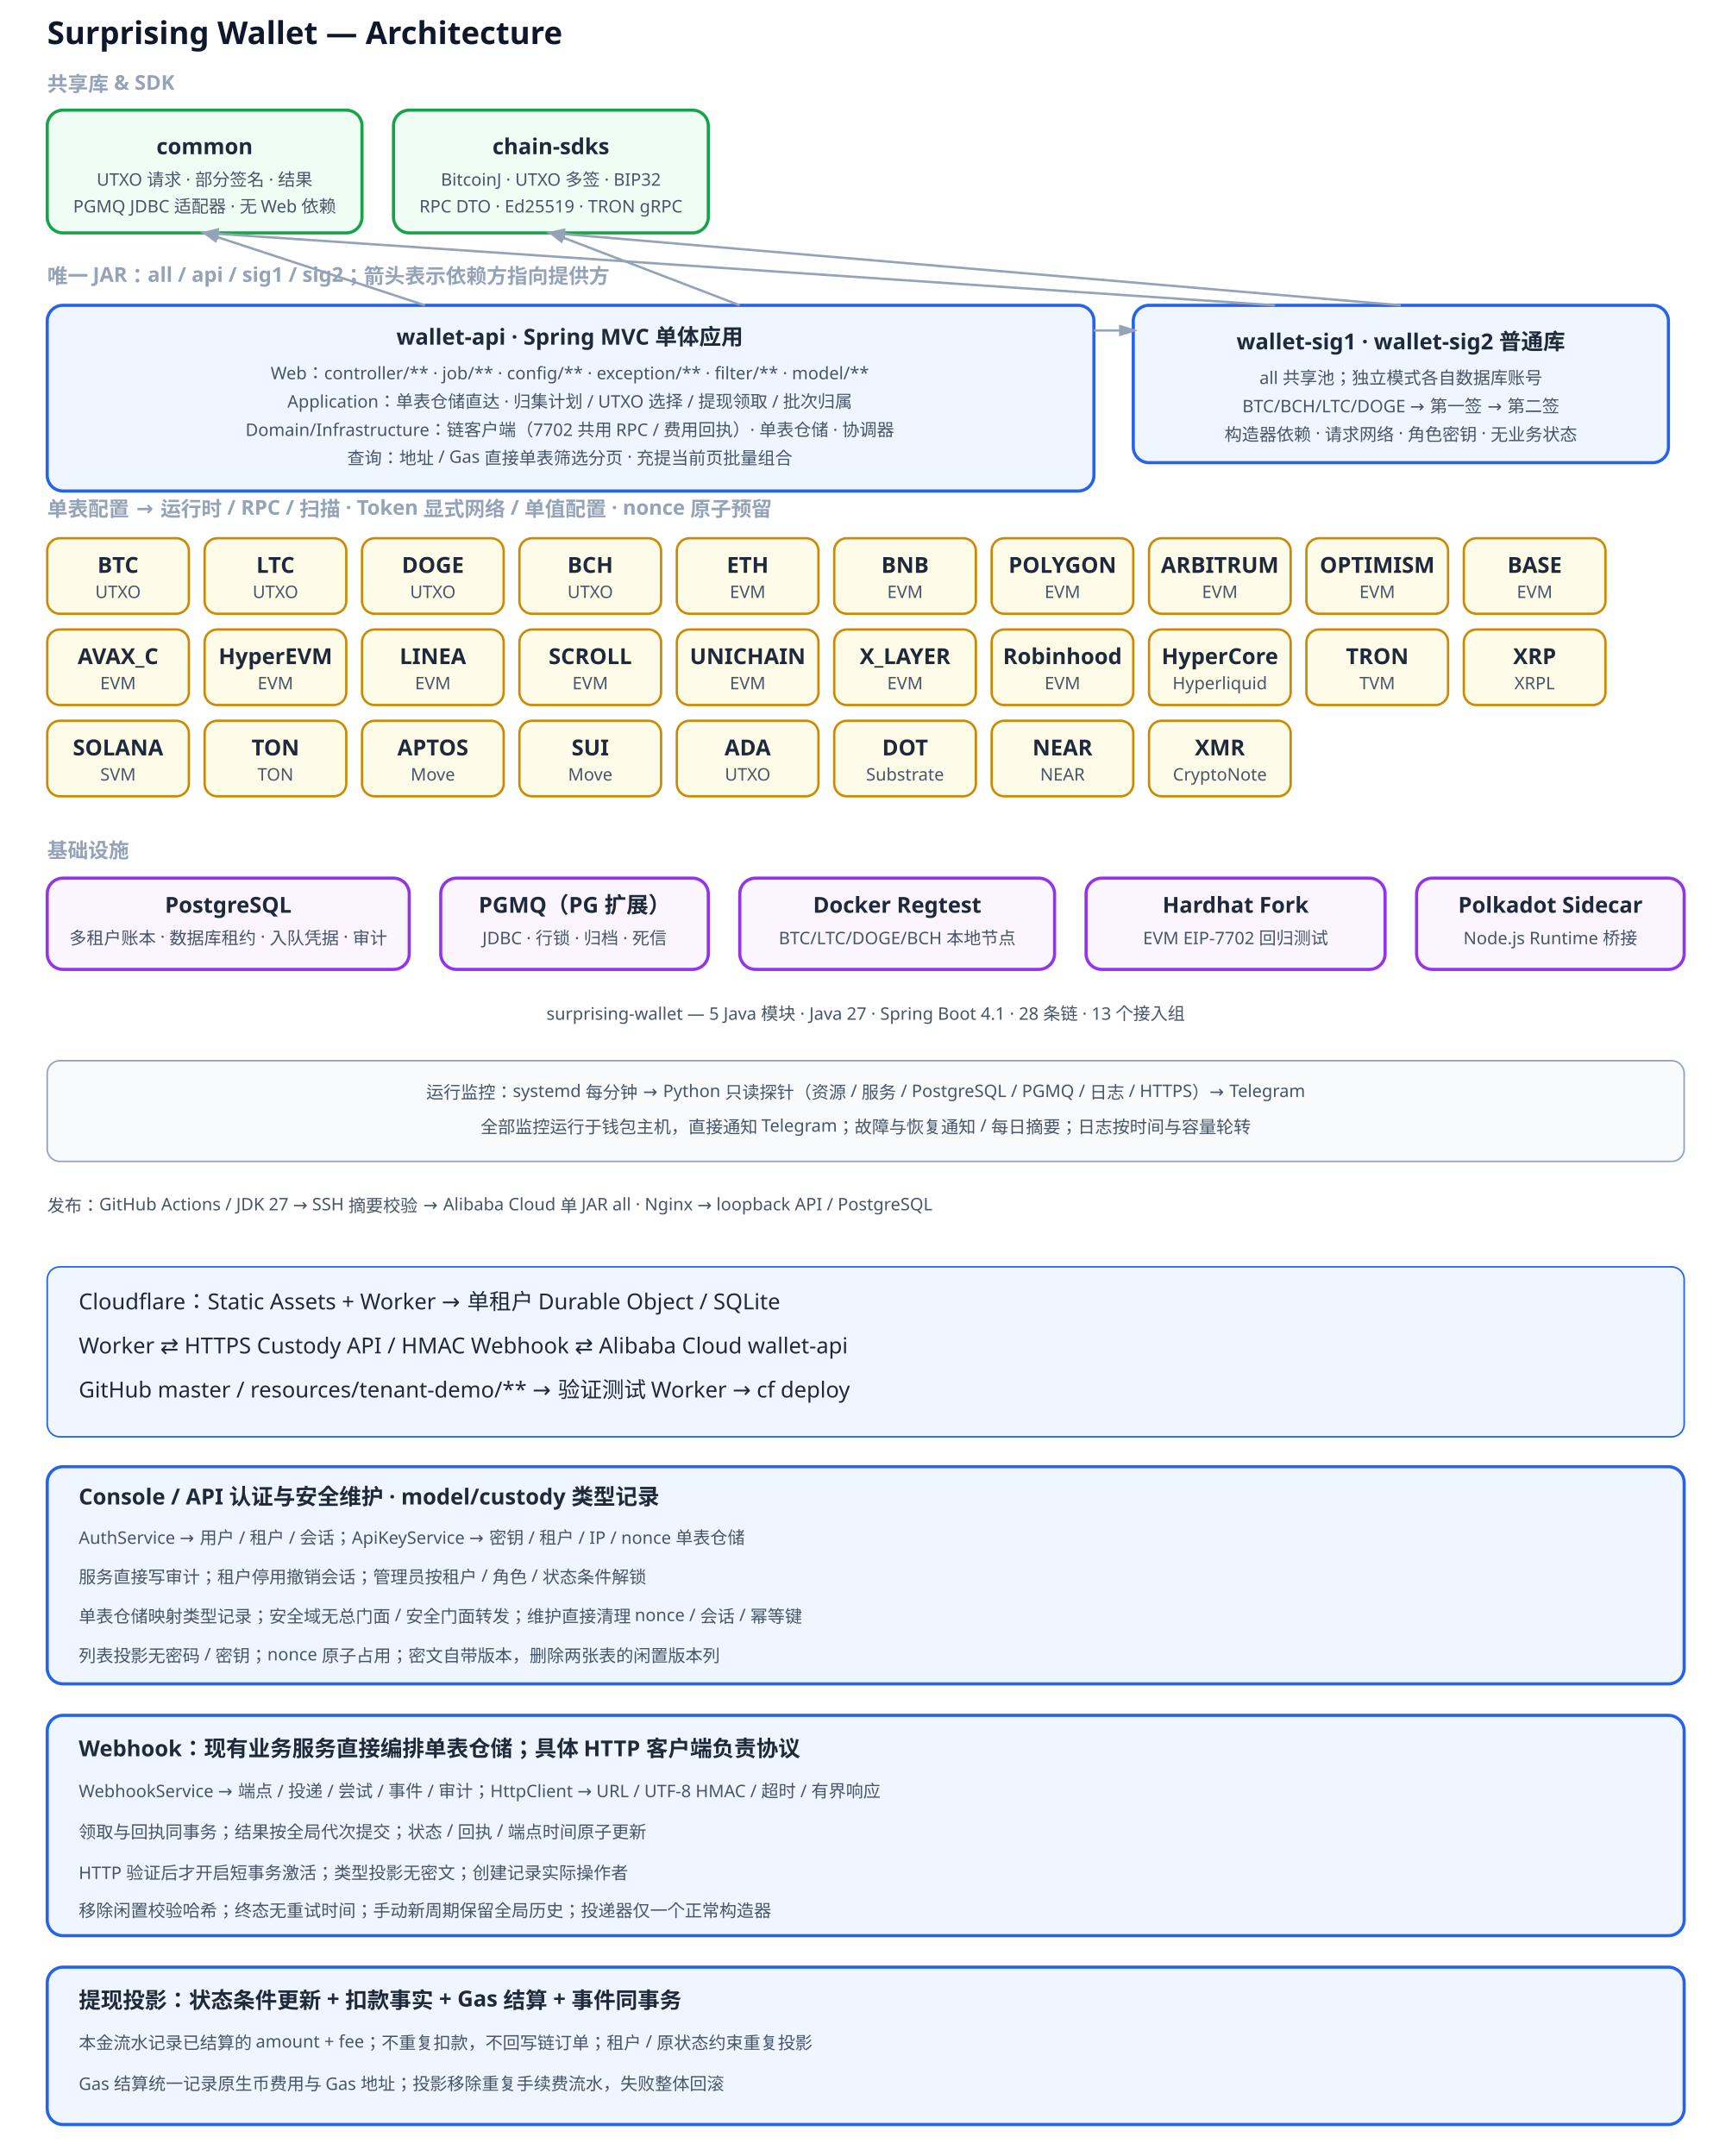
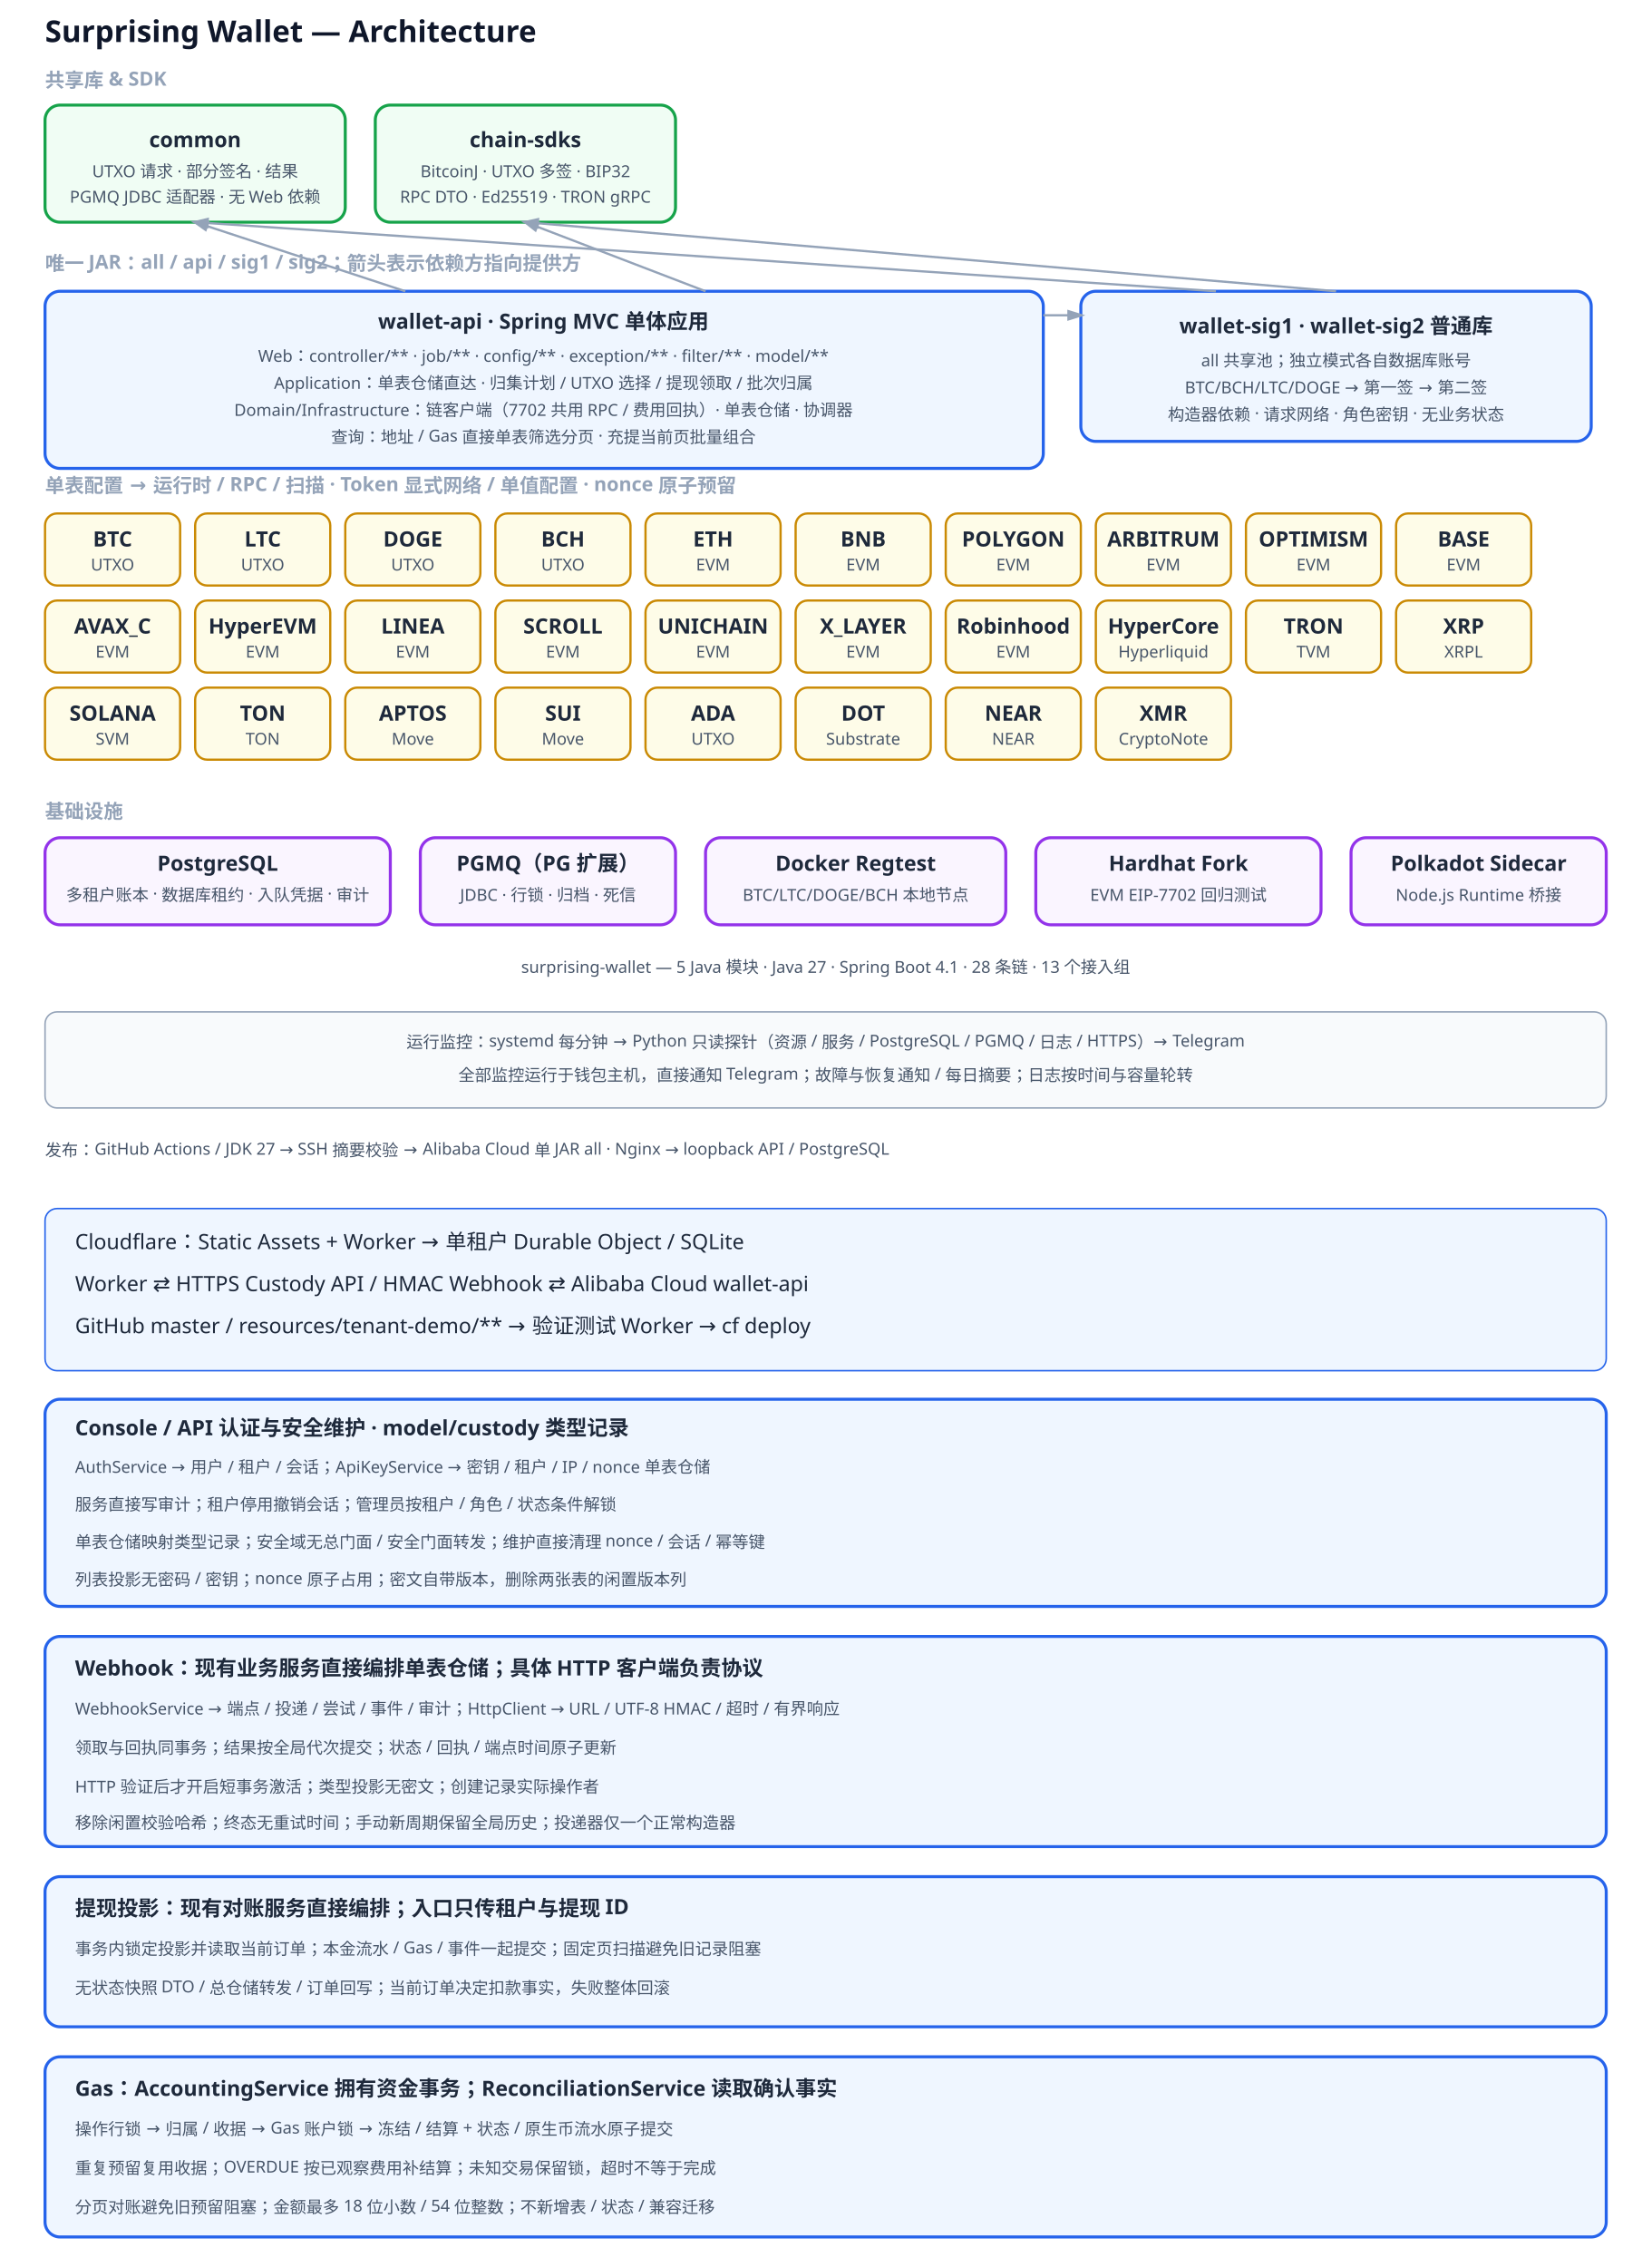
- <svg xmlns="http://www.w3.org/2000/svg" width="1100" height="1370" viewBox="0 0 1100 1370">
+ <svg xmlns="http://www.w3.org/2000/svg" width="1100" height="1510" viewBox="0 0 1100 1510">
  <style>
    .svc   { fill: #eff6ff; stroke: #2563eb; stroke-width: 2; rx: 10; }
    .lib   { fill: #f0fdf4; stroke: #16a34a; stroke-width: 2; rx: 10; }
    .chain { fill: #fefce8; stroke: #ca8a04; stroke-width: 1.5; rx: 8; }
    .infra { fill: #faf5ff; stroke: #9333ea; stroke-width: 2; rx: 10; }
    .label { font: 14px sans-serif; font-weight: 700; fill: #1e293b; }
    .desc  { font: 11px sans-serif; fill: #475569; }
    .title { font: 20px sans-serif; font-weight: 700; fill: #0f172a; }
    .sep   { font: 13px sans-serif; font-weight: 600; fill: #94a3b8; }
    .arrow { stroke: #94a3b8; stroke-width: 1.5; marker-end: url(#arr); }
  </style>
  <defs>
    <marker id="arr" markerWidth="8" markerHeight="8" refX="6" refY="2.5" orient="auto" markerUnits="strokeWidth">
      <path d="M0,0 L0,5 L8,2.5 z" fill="#94a3b8" />
    </marker>
  </defs>
  <text x="30" y="28" class="title">Surprising Wallet —  Architecture</text>
  <text x="30" y="58" class="sep"> 共享库 &amp; SDK</text>
  <rect x="30" y="70" width="200" height="78" class="lib" />
  <text x="130" y="98" text-anchor="middle" class="label">common</text>
  <text x="130" y="118" text-anchor="middle" class="desc">UTXO 请求 · 部分签名 · 结果</text>
  <text x="130" y="135" text-anchor="middle" class="desc">PGMQ JDBC 适配器 · 无 Web 依赖</text>
  <rect x="250" y="70" width="200" height="78" class="lib" />
  <text x="350" y="98" text-anchor="middle" class="label">chain-sdks</text>
  <text x="350" y="118" text-anchor="middle" class="desc">BitcoinJ · UTXO 多签 · BIP32</text>
  <text x="350" y="135" text-anchor="middle" class="desc">RPC DTO · Ed25519 · TRON gRPC</text>
  <text x="30" y="180" class="sep"> 唯一 JAR：all / api / sig1 / sig2；箭头表示依赖方指向提供方</text>
  <rect x="30" y="194" width="665" height="118" class="svc" />
  <text x="362" y="219" text-anchor="middle" class="label">wallet-api · Spring MVC 单体应用</text>
  <text x="362" y="241" text-anchor="middle" class="desc">Web：controller/** · job/** · config/** · exception/** · filter/** · model/**</text>
  <text x="362" y="259" text-anchor="middle" class="desc">Application：单表仓储直达 · 归集计划 / UTXO 选择 / 提现领取 / 批次归属</text>
  <text x="362" y="277" text-anchor="middle" class="desc">Domain/Infrastructure：链客户端（7702 共用 RPC / 费用回执）· 单表仓储 · 协调器</text>
  <text x="362" y="295" text-anchor="middle" class="desc">查询：地址 / Gas 直接单表筛选分页 · 充提当前页批量组合</text>
  <rect x="720" y="194" width="340" height="100" class="svc" />
  <text x="890" y="222" text-anchor="middle" class="label">wallet-sig1 · wallet-sig2 普通库</text>
  <text x="890" y="244" text-anchor="middle" class="desc">all 共享池；独立模式各自数据库账号</text>
  <text x="890" y="262" text-anchor="middle" class="desc">BTC/BCH/LTC/DOGE → 第一签 → 第二签</text>
  <text x="890" y="280" text-anchor="middle" class="desc">构造器依赖 · 请求网络 · 角色密钥 · 无业务状态</text>
  <line x1="695" y1="210" x2="720" y2="210" class="arrow" />
  <line x1="270" y1="194" x2="130" y2="148" class="arrow" />
  <line x1="470" y1="194" x2="350" y2="148" class="arrow" />
  <line x1="810" y1="194" x2="130" y2="148" class="arrow" />
  <line x1="890" y1="194" x2="350" y2="148" class="arrow" />
  <text x="30" y="328" class="sep"> 单表配置 → 运行时 / RPC / 扫描 · Token 显式网络 / 单值配置 · nonce 原子预留</text>
  <rect x="30" y="342" width="90" height="48" class="chain" />
  <text x="75" y="364" text-anchor="middle" class="label">BTC</text>
  <text x="75" y="380" text-anchor="middle" class="desc">UTXO</text>
  <rect x="130" y="342" width="90" height="48" class="chain" />
  <text x="175" y="364" text-anchor="middle" class="label">LTC</text>
  <text x="175" y="380" text-anchor="middle" class="desc">UTXO</text>
  <rect x="230" y="342" width="90" height="48" class="chain" />
  <text x="275" y="364" text-anchor="middle" class="label">DOGE</text>
  <text x="275" y="380" text-anchor="middle" class="desc">UTXO</text>
  <rect x="330" y="342" width="90" height="48" class="chain" />
  <text x="375" y="364" text-anchor="middle" class="label">BCH</text>
  <text x="375" y="380" text-anchor="middle" class="desc">UTXO</text>
  <rect x="430" y="342" width="90" height="48" class="chain" />
  <text x="475" y="364" text-anchor="middle" class="label">ETH</text>
  <text x="475" y="380" text-anchor="middle" class="desc">EVM</text>
  <rect x="530" y="342" width="90" height="48" class="chain" />
  <text x="575" y="364" text-anchor="middle" class="label">BNB</text>
  <text x="575" y="380" text-anchor="middle" class="desc">EVM</text>
  <rect x="630" y="342" width="90" height="48" class="chain" />
  <text x="675" y="364" text-anchor="middle" class="label">POLYGON</text>
  <text x="675" y="380" text-anchor="middle" class="desc">EVM</text>
  <rect x="730" y="342" width="90" height="48" class="chain" />
  <text x="775" y="364" text-anchor="middle" class="label">ARBITRUM</text>
  <text x="775" y="380" text-anchor="middle" class="desc">EVM</text>
  <rect x="830" y="342" width="90" height="48" class="chain" />
  <text x="875" y="364" text-anchor="middle" class="label">OPTIMISM</text>
  <text x="875" y="380" text-anchor="middle" class="desc">EVM</text>
  <rect x="930" y="342" width="90" height="48" class="chain" />
  <text x="975" y="364" text-anchor="middle" class="label">BASE</text>
  <text x="975" y="380" text-anchor="middle" class="desc">EVM</text>
  <rect x="30" y="400" width="90" height="48" class="chain" />
  <text x="75" y="422" text-anchor="middle" class="label">AVAX_C</text>
  <text x="75" y="438" text-anchor="middle" class="desc">EVM</text>
  <rect x="130" y="400" width="90" height="48" class="chain" />
  <text x="175" y="422" text-anchor="middle" class="label">HyperEVM</text>
  <text x="175" y="438" text-anchor="middle" class="desc">EVM</text>
  <rect x="230" y="400" width="90" height="48" class="chain" />
  <text x="275" y="422" text-anchor="middle" class="label">LINEA</text>
  <text x="275" y="438" text-anchor="middle" class="desc">EVM</text>
  <rect x="330" y="400" width="90" height="48" class="chain" />
  <text x="375" y="422" text-anchor="middle" class="label">SCROLL</text>
  <text x="375" y="438" text-anchor="middle" class="desc">EVM</text>
  <rect x="430" y="400" width="90" height="48" class="chain" />
  <text x="475" y="422" text-anchor="middle" class="label">UNICHAIN</text>
  <text x="475" y="438" text-anchor="middle" class="desc">EVM</text>
  <rect x="530" y="400" width="90" height="48" class="chain" />
  <text x="575" y="422" text-anchor="middle" class="label">X_LAYER</text>
  <text x="575" y="438" text-anchor="middle" class="desc">EVM</text>
  <rect x="630" y="400" width="90" height="48" class="chain" />
  <text x="675" y="422" text-anchor="middle" class="label">Robinhood</text>
  <text x="675" y="438" text-anchor="middle" class="desc">EVM</text>
  <rect x="730" y="400" width="90" height="48" class="chain" />
  <text x="775" y="422" text-anchor="middle" class="label">HyperCore</text>
  <text x="775" y="438" text-anchor="middle" class="desc">Hyperliquid</text>
  <rect x="830" y="400" width="90" height="48" class="chain" />
  <text x="875" y="422" text-anchor="middle" class="label">TRON</text>
  <text x="875" y="438" text-anchor="middle" class="desc">TVM</text>
  <rect x="930" y="400" width="90" height="48" class="chain" />
  <text x="975" y="422" text-anchor="middle" class="label">XRP</text>
  <text x="975" y="438" text-anchor="middle" class="desc">XRPL</text>
  <rect x="30" y="458" width="90" height="48" class="chain" />
  <text x="75" y="480" text-anchor="middle" class="label">SOLANA</text>
  <text x="75" y="496" text-anchor="middle" class="desc">SVM</text>
  <rect x="130" y="458" width="90" height="48" class="chain" />
  <text x="175" y="480" text-anchor="middle" class="label">TON</text>
  <text x="175" y="496" text-anchor="middle" class="desc">TON</text>
  <rect x="230" y="458" width="90" height="48" class="chain" />
  <text x="275" y="480" text-anchor="middle" class="label">APTOS</text>
  <text x="275" y="496" text-anchor="middle" class="desc">Move</text>
  <rect x="330" y="458" width="90" height="48" class="chain" />
  <text x="375" y="480" text-anchor="middle" class="label">SUI</text>
  <text x="375" y="496" text-anchor="middle" class="desc">Move</text>
  <rect x="430" y="458" width="90" height="48" class="chain" />
  <text x="475" y="480" text-anchor="middle" class="label">ADA</text>
  <text x="475" y="496" text-anchor="middle" class="desc">UTXO</text>
  <rect x="530" y="458" width="90" height="48" class="chain" />
  <text x="575" y="480" text-anchor="middle" class="label">DOT</text>
  <text x="575" y="496" text-anchor="middle" class="desc">Substrate</text>
  <rect x="630" y="458" width="90" height="48" class="chain" />
  <text x="675" y="480" text-anchor="middle" class="label">NEAR</text>
  <text x="675" y="496" text-anchor="middle" class="desc">NEAR</text>
  <rect x="730" y="458" width="90" height="48" class="chain" />
  <text x="775" y="480" text-anchor="middle" class="label">XMR</text>
  <text x="775" y="496" text-anchor="middle" class="desc">CryptoNote</text>
  <text x="30" y="545" class="sep"> 基础设施</text>
  <rect x="30" y="558" width="230" height="58" class="infra" />
  <text x="145" y="580" text-anchor="middle" class="label">PostgreSQL</text>
  <text x="145" y="600" text-anchor="middle" class="desc">多租户账本 · 数据库租约 · 入队凭据 · 审计</text>
  <rect x="280" y="558" width="170" height="58" class="infra" />
  <text x="365" y="580" text-anchor="middle" class="label">PGMQ（PG 扩展）</text>
  <text x="365" y="600" text-anchor="middle" class="desc">JDBC · 行锁 · 归档 · 死信</text>
  <rect x="470" y="558" width="200" height="58" class="infra" />
  <text x="570" y="580" text-anchor="middle" class="label">Docker Regtest</text>
  <text x="570" y="600" text-anchor="middle" class="desc">BTC/LTC/DOGE/BCH 本地节点</text>
  <rect x="690" y="558" width="190" height="58" class="infra" />
  <text x="785" y="580" text-anchor="middle" class="label">Hardhat Fork</text>
  <text x="785" y="600" text-anchor="middle" class="desc">EVM EIP-7702 回归测试</text>
  <rect x="900" y="558" width="170" height="58" class="infra" />
  <text x="985" y="580" text-anchor="middle" class="label">Polkadot Sidecar</text>
  <text x="985" y="600" text-anchor="middle" class="desc">Node.js Runtime 桥接</text>
  <text x="550" y="648" text-anchor="middle" class="desc" fill="#94a3b8" font-size="11">surprising-wallet — 5 Java 模块 · Java 27 · Spring Boot 4.1 · 28 条链 · 13 个接入组</text>
  <text x="30" y="770" class="desc">发布：GitHub Actions / JDK 27 → SSH 摘要校验 → Alibaba Cloud 单 JAR all · Nginx → loopback API / PostgreSQL</text>
  <rect x="30" y="674" width="1040" height="64" fill="#f8fafc" stroke="#94a3b8" rx="8" />
  <text x="550" y="698" text-anchor="middle" class="desc">运行监控：systemd 每分钟 → Python 只读探针（资源 / 服务 / PostgreSQL / PGMQ / 日志 / HTTPS）→ Telegram</text>
  <text x="550" y="720" text-anchor="middle" class="desc">全部监控运行于钱包主机，直接通知 Telegram；故障与恢复通知 / 每日摘要；日志按时间与容量轮转</text>
  <rect x="30" y="805" width="1040" height="108" rx="8" fill="#eff6ff" stroke="#2563eb" />
  <text x="50" y="832" style="font:14px sans-serif;fill:#1e293b">Cloudflare：Static Assets + Worker → 单租户 Durable Object / SQLite</text>
  <text x="50" y="860" style="font:14px sans-serif;fill:#1e293b">Worker ⇄ HTTPS Custody API / HMAC Webhook ⇄ Alibaba Cloud wallet-api</text>
  <text x="50" y="888" style="font:14px sans-serif;fill:#1e293b">GitHub master / resources/tenant-demo/** → 验证测试 Worker → cf deploy</text>
  <rect x="30" y="932" width="1040" height="138" class="svc" />
  <text x="50" y="956" class="label">Console / API 认证与安全维护 · model/custody 类型记录</text>
  <text x="50" y="981" class="desc">AuthService → 用户 / 租户 / 会话；ApiKeyService → 密钥 / 租户 / IP / nonce 单表仓储</text>
  <text x="50" y="1006" class="desc">服务直接写审计；租户停用撤销会话；管理员按租户 / 角色 / 状态条件解锁</text>
  <text x="50" y="1031" class="desc">单表仓储映射类型记录；安全域无总门面 / 安全门面转发；维护直接清理 nonce / 会话 / 幂等键</text>
  <text x="50" y="1056" class="desc">列表投影无密码 / 密钥；nonce 原子占用；密文自带版本，删除两张表的闲置版本列</text>
  <rect x="30" y="1090" width="1040" height="140" class="svc" />
  <text x="50" y="1116" class="label">Webhook：现有业务服务直接编排单表仓储；具体 HTTP 客户端负责协议</text>
  <text x="50" y="1142" class="desc">WebhookService → 端点 / 投递 / 尝试 / 事件 / 审计；HttpClient → URL / UTF-8 HMAC / 超时 / 有界响应</text>
  <text x="50" y="1168" class="desc">领取与回执同事务；结果按全局代次提交；状态 / 回执 / 端点时间原子更新</text>
  <text x="50" y="1194" class="desc">HTTP 验证后才开启短事务激活；类型投影无密文；创建记录实际操作者</text>
  <text x="50" y="1218" class="desc">移除闲置校验哈希；终态无重试时间；手动新周期保留全局历史；投递器仅一个正常构造器</text>
  <rect x="30" y="1250" width="1040" height="100" class="svc" />
-   <text x="50" y="1276" class="label">提现投影：状态条件更新 + 扣款事实 + Gas 结算 + 事件同事务</text>
-   <text x="50" y="1302" class="desc">本金流水记录已结算的 amount + fee；不重复扣款，不回写链订单；租户 / 原状态约束重复投影</text>
-   <text x="50" y="1328" class="desc">Gas 结算统一记录原生币费用与 Gas 地址；投影移除重复手续费流水，失败整体回滚</text>
+   <text x="50" y="1276" class="label">提现投影：现有对账服务直接编排；入口只传租户与提现 ID</text>
+   <text x="50" y="1302" class="desc">事务内锁定投影并读取当前订单；本金流水 / Gas / 事件一起提交；固定页扫描避免旧记录阻塞</text>
+   <text x="50" y="1328" class="desc">无状态快照 DTO / 总仓储转发 / 订单回写；当前订单决定扣款事实，失败整体回滚</text>
+   <rect x="30" y="1370" width="1040" height="120" class="svc" />
+   <text x="50" y="1396" class="label">Gas：AccountingService 拥有资金事务；ReconciliationService 读取确认事实</text>
+   <text x="50" y="1422" class="desc">操作行锁 → 归属 / 收据 → Gas 账户锁 → 冻结 / 结算 + 状态 / 原生币流水原子提交</text>
+   <text x="50" y="1448" class="desc">重复预留复用收据；OVERDUE 按已观察费用补结算；未知交易保留锁，超时不等于完成</text>
+   <text x="50" y="1474" class="desc">分页对账避免旧预留阻塞；金额最多 18 位小数 / 54 位整数；不新增表 / 状态 / 兼容迁移</text>
</svg>
